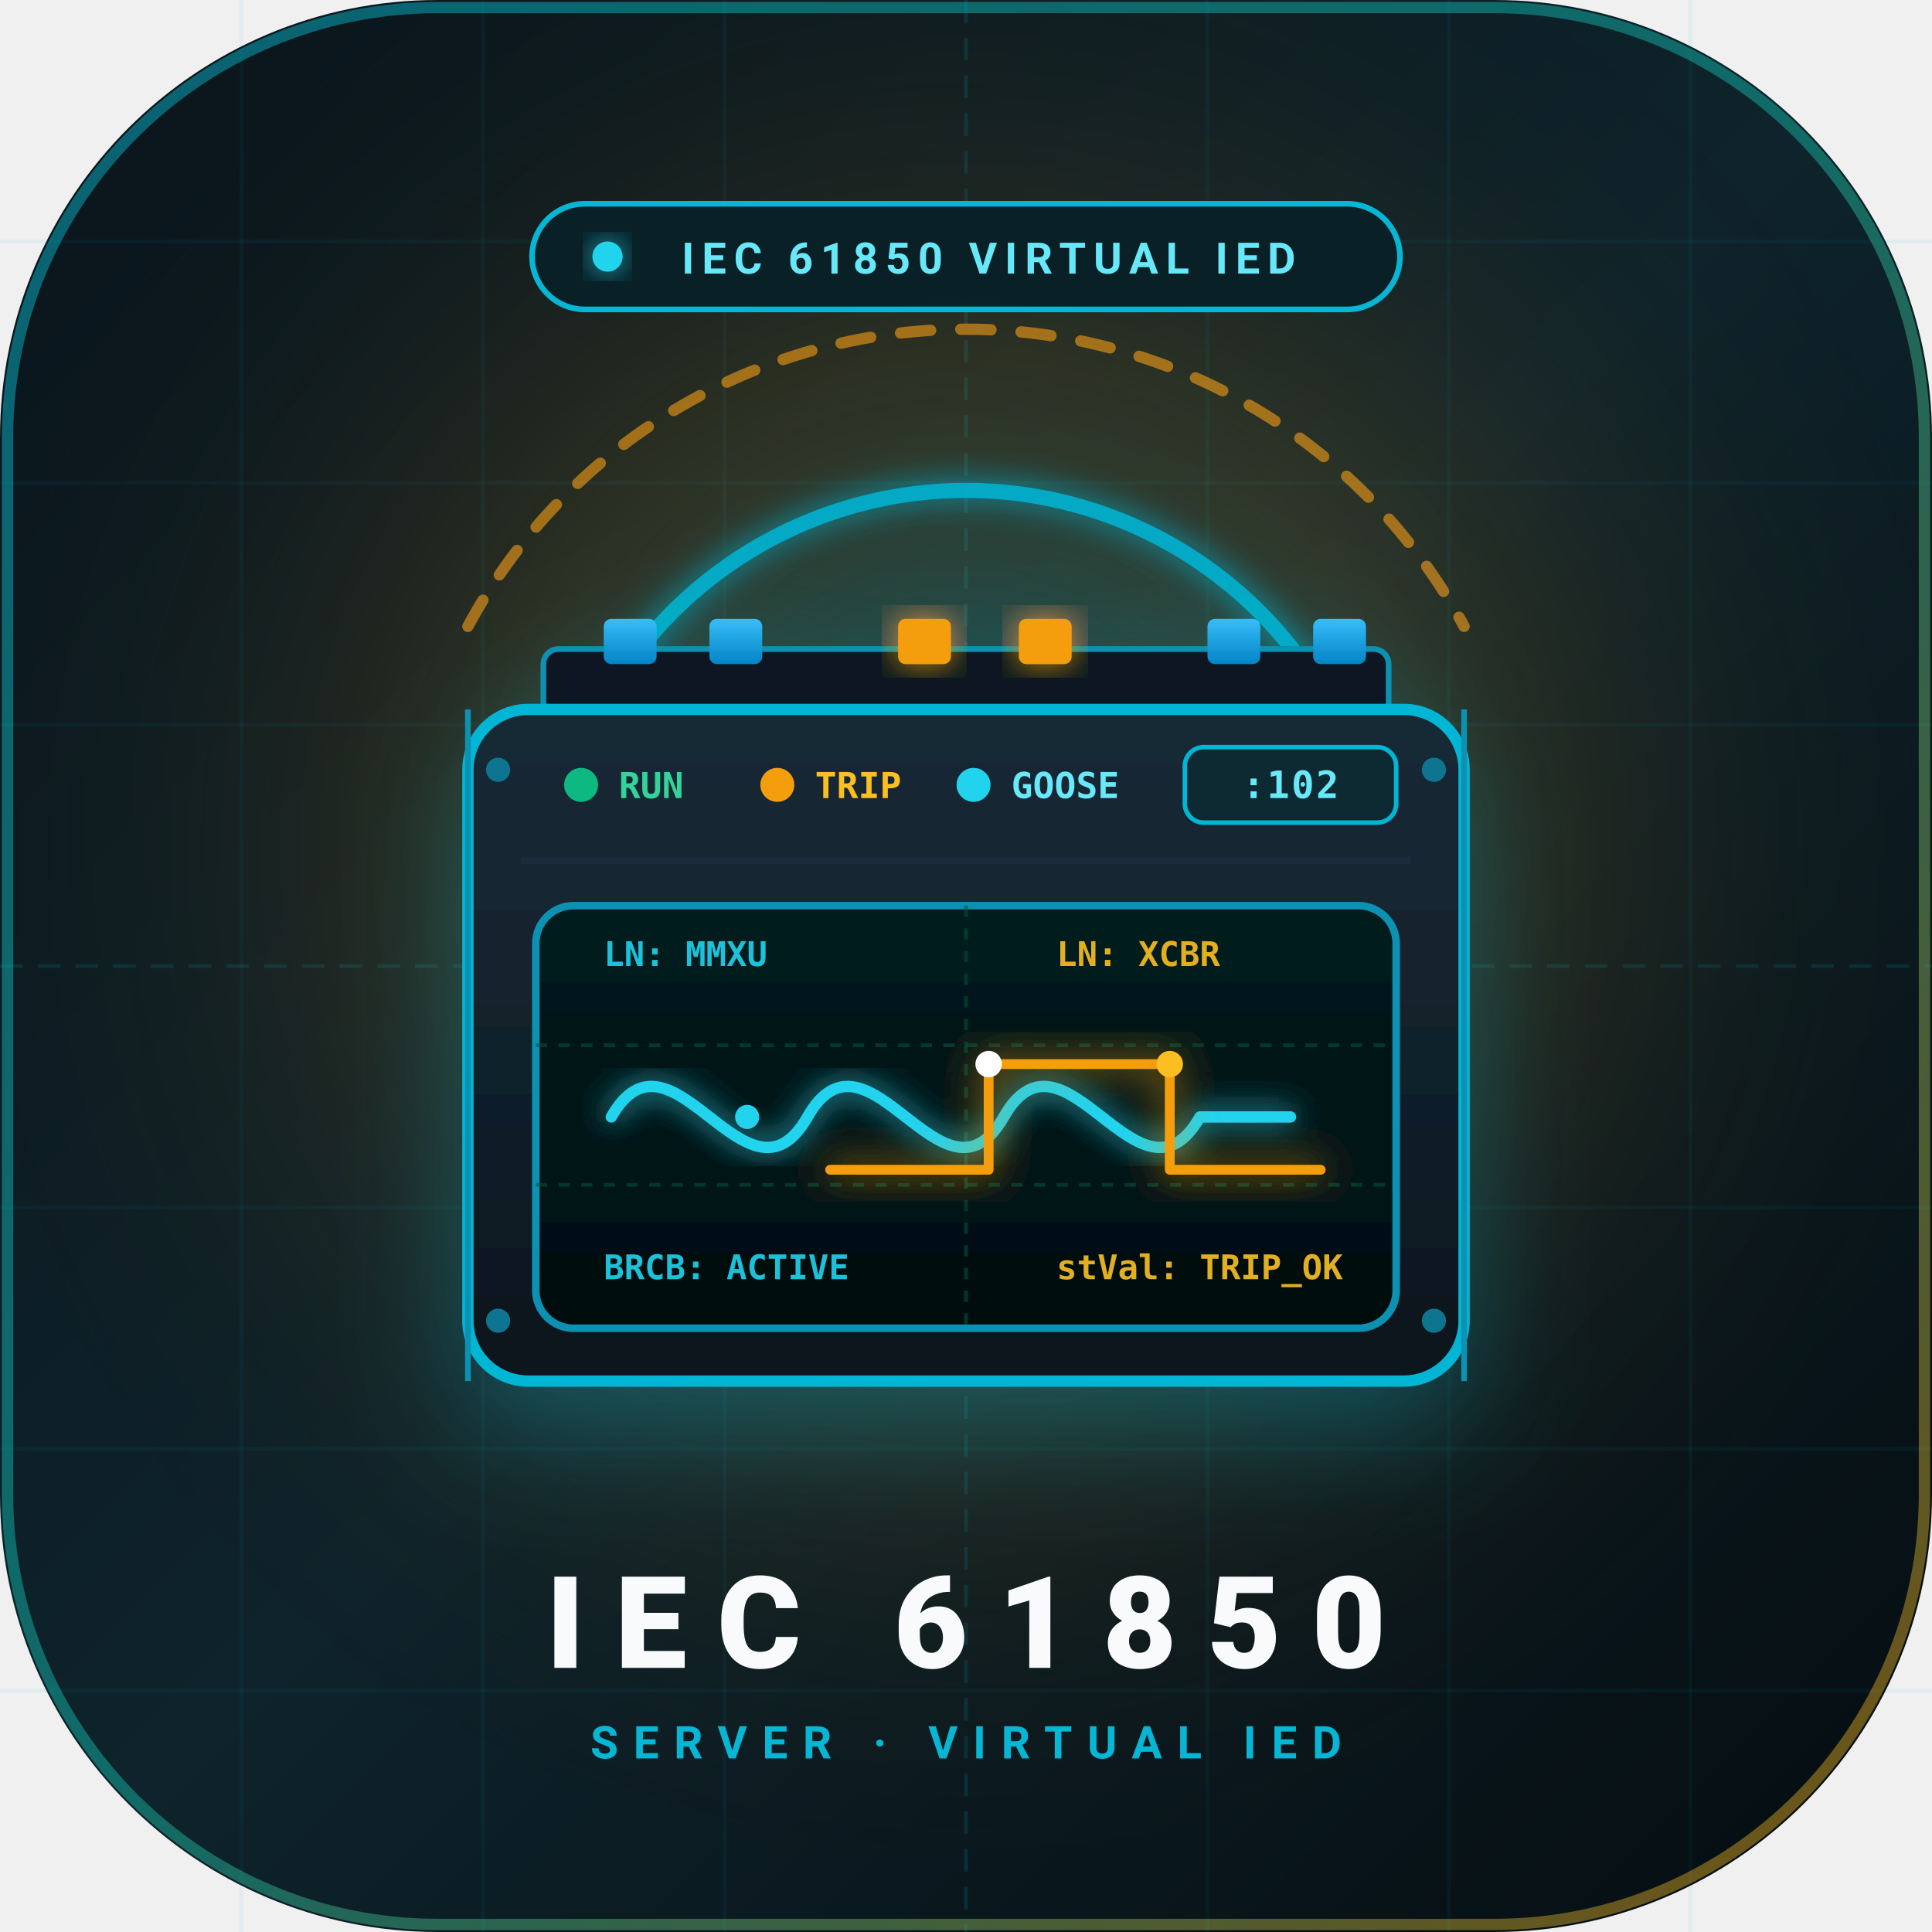
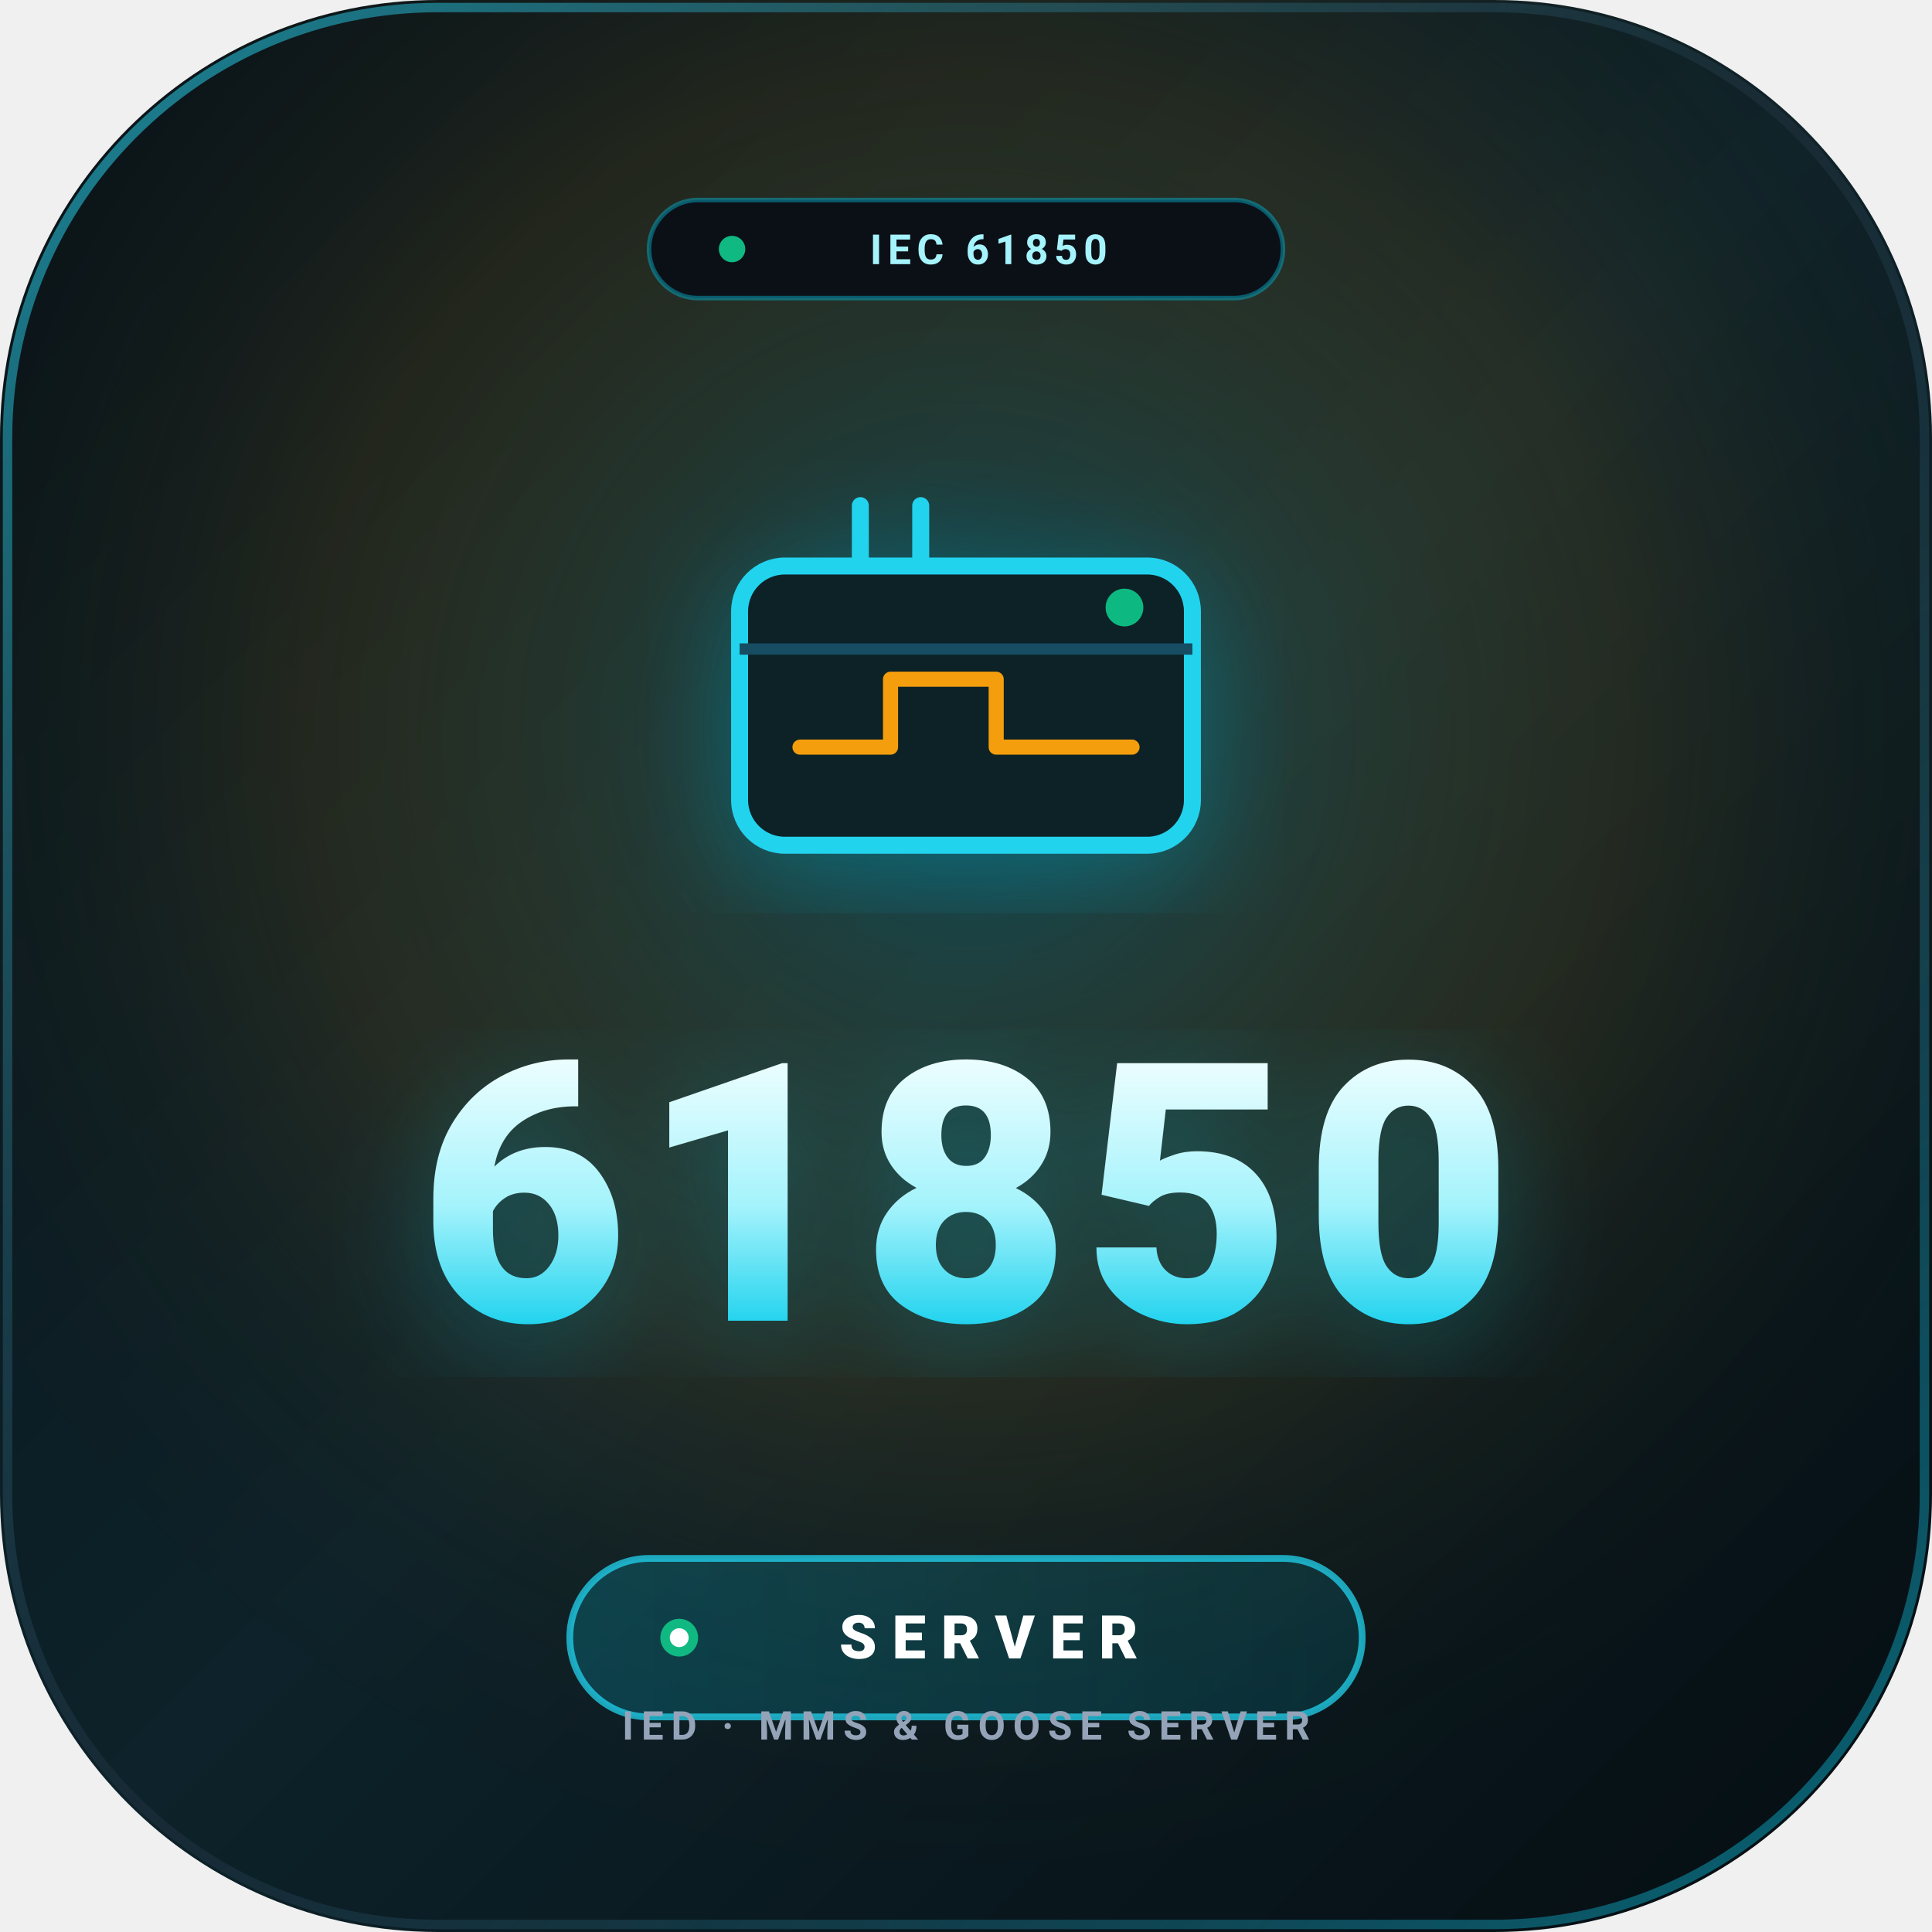
<svg xmlns="http://www.w3.org/2000/svg" viewBox="0 0 512 512" width="512" height="512">
  <defs>
-     <linearGradient id="bg61850Server" x1="0%" y1="0%" x2="100%" y2="100%">
-       <stop offset="0%" stop-color="#0A141A" />
-       <stop offset="50%" stop-color="#0E232B" />
-       <stop offset="100%" stop-color="#050C10" />
+     <linearGradient id="bgGrad" x1="0%" y1="0%" x2="100%" y2="100%">
+       <stop offset="0%" stop-color="#081217" />
+       <stop offset="50%" stop-color="#0D222A" />
+       <stop offset="100%" stop-color="#050D11" />
    </linearGradient>
-     <radialGradient id="glowServerRadial" cx="50%" cy="44%" r="55%">
-       <stop offset="0%" stop-color="#06B6D4" stop-opacity="0.32" />
-       <stop offset="45%" stop-color="#F59E0B" stop-opacity="0.14" />
+     <radialGradient id="spotlight" cx="50%" cy="38%" r="62%">
+       <stop offset="0%" stop-color="#06B6D4" stop-opacity="0.28" />
+       <stop offset="55%" stop-color="#F59E0B" stop-opacity="0.1" />
      <stop offset="100%" stop-color="#000000" stop-opacity="0" />
    </radialGradient>
-     <linearGradient id="bezelServerGrad" x1="0%" y1="0%" x2="100%" y2="100%">
-       <stop offset="0%" stop-color="#06B6D4" />
-       <stop offset="50%" stop-color="#14B8A6" />
-       <stop offset="100%" stop-color="#F59E0B" />
+     <linearGradient id="borderGrad" x1="0%" y1="0%" x2="100%" y2="100%">
+       <stop offset="0%" stop-color="#22D3EE" stop-opacity="0.65" />
+       <stop offset="50%" stop-color="#334155" stop-opacity="0.25" />
+       <stop offset="100%" stop-color="#06B6D4" stop-opacity="0.55" />
    </linearGradient>
-     <linearGradient id="iedChassisGrad" x1="0%" y1="0%" x2="0%" y2="100%">
-       <stop offset="0%" stop-color="#172A36" />
-       <stop offset="60%" stop-color="#101F29" />
-       <stop offset="100%" stop-color="#09141B" />
+     <linearGradient id="textGrad" x1="0%" y1="0%" x2="0%" y2="100%">
+       <stop offset="0%" stop-color="#ECFEFF" />
+       <stop offset="55%" stop-color="#A5F3FC" />
+       <stop offset="100%" stop-color="#22D3EE" />
    </linearGradient>
-     <linearGradient id="iedCrtGrad" x1="0%" y1="0%" x2="0%" y2="100%">
-       <stop offset="0%" stop-color="#051C1D" />
-       <stop offset="100%" stop-color="#020E0F" />
+     <linearGradient id="badgeGrad" x1="0%" y1="0%" x2="100%" y2="0%">
+       <stop offset="0%" stop-color="#06B6D4" stop-opacity="0.22" />
+       <stop offset="100%" stop-color="#06B6D4" stop-opacity="0.14" />
    </linearGradient>
-     <linearGradient id="optPortGrad" x1="0%" y1="0%" x2="0%" y2="100%">
-       <stop offset="0%" stop-color="#38BDF8" />
-       <stop offset="100%" stop-color="#0284C7" />
-     </linearGradient>
-     <filter id="shadowServer" x="-20%" y="-20%" width="140%" height="140%">
-       <feDropShadow dx="0" dy="12" stdDeviation="16" flood-color="#06B6D4" flood-opacity="0.32" />
-     </filter>
-     <filter id="glowCyanServer" x="-30%" y="-30%" width="160%" height="160%">
-       <feGaussianBlur stdDeviation="4" result="blur" />
-       <feComposite in="SourceGraphic" in2="blur" operator="over" />
-     </filter>
-     <filter id="glowGold" x="-30%" y="-30%" width="160%" height="160%">
-       <feGaussianBlur stdDeviation="5" result="blur" />
-       <feComposite in="SourceGraphic" in2="blur" operator="over" />
+     <filter id="heroGlow" x="-20%" y="-20%" width="140%" height="140%">
+       <feDropShadow dx="0" dy="6" stdDeviation="14" flood-color="#06B6D4" flood-opacity="0.32" />
    </filter>
  </defs>
-   <rect width="512" height="512" rx="116" fill="url(#bg61850Server)" />
-   <g stroke="#06B6D4" stroke-width="1" stroke-opacity="0.06">
-     <line x1="64" y1="0" x2="64" y2="512" />
-     <line x1="128" y1="0" x2="128" y2="512" />
-     <line x1="192" y1="0" x2="192" y2="512" />
-     <line x1="256" y1="0" x2="256" y2="512" stroke-opacity="0.14" stroke-dasharray="6 4" />
-     <line x1="320" y1="0" x2="320" y2="512" />
-     <line x1="384" y1="0" x2="384" y2="512" />
-     <line x1="448" y1="0" x2="448" y2="512" />
-     <line x1="0" y1="64" x2="512" y2="64" />
-     <line x1="0" y1="128" x2="512" y2="128" />
-     <line x1="0" y1="192" x2="512" y2="192" />
-     <line x1="0" y1="256" x2="512" y2="256" stroke-opacity="0.14" stroke-dasharray="6 4" />
-     <line x1="0" y1="320" x2="512" y2="320" />
-     <line x1="0" y1="384" x2="512" y2="384" />
-     <line x1="0" y1="448" x2="512" y2="448" />
+   <rect width="512" height="512" rx="116" fill="url(#bgGrad)" />
+   <rect width="512" height="512" rx="116" fill="url(#spotlight)" />
+   <rect x="2" y="2" width="508" height="508" rx="114" fill="none" stroke="url(#borderGrad)" stroke-width="2.5" />
+   <g transform="translate(256, 66)">
+     <rect x="-84" y="-13" width="168" height="26" rx="13" fill="#0B1017" stroke="#06B6D4" stroke-width="1.2" stroke-opacity="0.45" />
+     <circle cx="-62" cy="0" r="3.5" fill="#10B981" />
+     <text x="6" y="4" font-family="system-ui, -apple-system, 'Segoe UI', Roboto, sans-serif" font-size="11" font-weight="700" fill="#A5F3FC" letter-spacing="1.5" text-anchor="middle">IEC 61850</text>
  </g>
-   <rect width="512" height="512" rx="116" fill="url(#glowServerRadial)" />
-   <rect x="2" y="2" width="508" height="508" rx="114" fill="none" stroke="url(#bezelServerGrad)" stroke-width="3" stroke-opacity="0.48" />
-   <g transform="translate(256, 68)">
-     <rect x="-115" y="-14" width="230" height="28" rx="14" fill="#092026" stroke="#06B6D4" stroke-width="1.5" />
-     <circle cx="-95" cy="0" r="4" fill="#22D3EE" filter="url(#glowCyanServer)" />
-     <text x="6" y="4.5" font-family="-apple-system, BlinkMacSystemFont, 'Segoe UI', Roboto, sans-serif" font-size="11.5" font-weight="700" fill="#67E8F9" letter-spacing="2" text-anchor="middle">IEC 61850 VIRTUAL IED</text>
+   <g transform="translate(256, 172)" filter="url(#heroGlow)">
+     <line x1="-28" y1="-38" x2="-28" y2="-22" stroke="#22D3EE" stroke-width="4.5" stroke-linecap="round" />
+     <line x1="-12" y1="-38" x2="-12" y2="-22" stroke="#22D3EE" stroke-width="4.5" stroke-linecap="round" />
+     <rect x="-60" y="-22" width="120" height="74" rx="12" fill="#0C2027" stroke="#22D3EE" stroke-width="4.5" />
+     <line x1="-60" y1="0" x2="60" y2="0" stroke="#164E63" stroke-width="3" />
+     <circle cx="42" cy="-11" r="5" fill="#10B981" />
+     <path d="M -44 26 L -20 26 L -20 8 L 8 8 L 8 26 L 44 26" fill="none" stroke="#F59E0B" stroke-width="4" stroke-linecap="round" stroke-linejoin="round" />
  </g>
-   <g filter="url(#shadowServer)" transform="translate(0, 4)">
-     <path d="M 124 162 A 150 150 0 0 1 388 162" fill="none" stroke="#F59E0B" stroke-width="3" stroke-dasharray="8 8" stroke-linecap="round" opacity="0.6" />
-     <path d="M 158 186 A 110 110 0 0 1 354 186" fill="none" stroke="#06B6D4" stroke-width="4" stroke-linecap="round" opacity="0.9" filter="url(#glowCyanServer)" />
-     <path d="M 194 210 A 70 70 0 0 1 318 210" fill="none" stroke="#67E8F9" stroke-width="4.5" stroke-linecap="round" />
-     <g transform="translate(256, 280)">
-       <g transform="translate(0, -112)">
-         <rect x="-112" y="0" width="224" height="18" rx="4" fill="#081820" stroke="#0891B2" stroke-width="1.5" />
-         <rect x="-96" y="-8" width="14" height="12" rx="2" fill="url(#optPortGrad)" />
-         <rect x="-68" y="-8" width="14" height="12" rx="2" fill="url(#optPortGrad)" />
-         <rect x="-18" y="-8" width="14" height="12" rx="2" fill="#F59E0B" filter="url(#glowGold)" />
-         <rect x="14" y="-8" width="14" height="12" rx="2" fill="#F59E0B" filter="url(#glowGold)" />
-         <rect x="64" y="-8" width="14" height="12" rx="2" fill="url(#optPortGrad)" />
-         <rect x="92" y="-8" width="14" height="12" rx="2" fill="url(#optPortGrad)" />
-       </g>
-       <rect x="-132" y="-96" width="264" height="178" rx="16" fill="url(#iedChassisGrad)" stroke="#06B6D4" stroke-width="3" />
-       <line x1="-132" y1="-96" x2="-132" y2="82" stroke="#0891B2" stroke-width="1.5" />
-       <line x1="132" y1="-96" x2="132" y2="82" stroke="#0891B2" stroke-width="1.5" />
-       <circle cx="-124" cy="-80" r="3.2" fill="#0E7490" />
-       <circle cx="-124" cy="66" r="3.2" fill="#0E7490" />
-       <circle cx="124" cy="-80" r="3.2" fill="#0E7490" />
-       <circle cx="124" cy="66" r="3.2" fill="#0E7490" />
-       <line x1="-118" y1="-56" x2="118" y2="-56" stroke="#1E293B" stroke-width="2" />
-       <circle cx="-102" cy="-76" r="4.5" fill="#10B981" />
-       <text x="-92" y="-72.5" font-family="monospace" font-size="9.5" font-weight="800" fill="#34D399">RUN</text>
-       <circle cx="-50" cy="-76" r="4.5" fill="#F59E0B" />
-       <text x="-40" y="-72.5" font-family="monospace" font-size="9.5" font-weight="800" fill="#FBBF24">TRIP</text>
-       <circle cx="2" cy="-76" r="4.5" fill="#22D3EE" />
-       <text x="12" y="-72.5" font-family="monospace" font-size="9.5" font-weight="800" fill="#67E8F9">GOOSE</text>
-       <rect x="58" y="-86" width="56" height="20" rx="5" fill="#082A33" stroke="#06B6D4" stroke-width="1.2" />
-       <text x="86" y="-72.5" font-family="monospace" font-size="10" font-weight="700" fill="#67E8F9" letter-spacing="0.5" text-anchor="middle">:102</text>
-       <rect x="-114" y="-44" width="228" height="112" rx="10" fill="url(#iedCrtGrad)" stroke="#0891B2" stroke-width="2" />
-       <line x1="-114" y1="-7" x2="114" y2="-7" stroke="#064E3B" stroke-width="1" stroke-dasharray="3 3" opacity="0.6" />
-       <line x1="-114" y1="30" x2="114" y2="30" stroke="#064E3B" stroke-width="1" stroke-dasharray="3 3" opacity="0.6" />
-       <line x1="0" y1="-44" x2="0" y2="68" stroke="#064E3B" stroke-width="1" stroke-dasharray="3 3" opacity="0.6" />
-       <text x="-96" y="-28" font-family="monospace" font-size="9" font-weight="700" fill="#22D3EE" opacity="0.9">LN: MMXU</text>
-       <text x="24" y="-28" font-family="monospace" font-size="9" font-weight="700" fill="#FBBF24" opacity="0.9">LN: XCBR</text>
-       <text x="-96" y="55" font-family="monospace" font-size="9" font-weight="700" fill="#22D3EE" opacity="0.9">BRCB: ACTIVE</text>
-       <text x="24" y="55" font-family="monospace" font-size="9" font-weight="700" fill="#FBBF24" opacity="0.9">stVal: TRIP_OK</text>
-       <path d="M -94 12 C -78 -16, -58 40, -42 12 C -26 -16, -6 40, 10 12 C 26 -16, 46 40, 62 12 L 86 12" fill="none" stroke="#22D3EE" stroke-width="3" stroke-linecap="round" stroke-linejoin="round" filter="url(#glowCyanServer)" />
-       <path d="M -36 26 L 6 26 L 6 -2 L 54 -2 L 54 26 L 94 26" fill="none" stroke="#F59E0B" stroke-width="2.6" stroke-linecap="round" stroke-linejoin="round" filter="url(#glowGold)" />
-       <circle cx="6" cy="-2" r="3.5" fill="#FFFFFF" />
-       <circle cx="-58" cy="12" r="3.2" fill="#22D3EE" />
-       <circle cx="54" cy="-2" r="3.5" fill="#FBBF24" />
-     </g>
+   <g transform="translate(256, 350)">
+     <text x="0" y="0" font-family="system-ui, -apple-system, 'Segoe UI', Roboto, sans-serif" font-size="96" font-weight="900" fill="url(#textGrad)" letter-spacing="3" text-anchor="middle" filter="url(#heroGlow)">61850</text>
  </g>
-   <g transform="translate(256, 442)">
-     <text x="0" y="0" font-family="-apple-system, BlinkMacSystemFont, 'Segoe UI', Roboto, sans-serif" font-size="34" font-weight="900" fill="#F8FAFC" letter-spacing="8" text-anchor="middle">IEC 61850</text>
-     <text x="0" y="24" font-family="-apple-system, BlinkMacSystemFont, 'Segoe UI', Roboto, sans-serif" font-size="12" font-weight="700" fill="#06B6D4" letter-spacing="4" text-anchor="middle">SERVER · VIRTUAL IED</text>
+   <g transform="translate(256, 434)">
+     <rect x="-105" y="-21" width="210" height="42" rx="21" fill="url(#badgeGrad)" stroke="#22D3EE" stroke-width="1.8" stroke-opacity="0.75" />
+     <circle cx="-76" cy="0" r="5" fill="#10B981" />
+     <circle cx="-76" cy="0" r="2.5" fill="#FFFFFF" />
+     <text x="6" y="5.5" font-family="system-ui, -apple-system, 'Segoe UI', Roboto, sans-serif" font-size="16" font-weight="900" fill="#FFFFFF" letter-spacing="4" text-anchor="middle">SERVER</text>
+     <text x="0" y="27" font-family="system-ui, -apple-system, 'Segoe UI', Roboto, sans-serif" font-size="10.5" font-weight="700" fill="#94A3B8" letter-spacing="2" text-anchor="middle">IED · MMS &amp; GOOSE SERVER</text>
  </g>
</svg>
